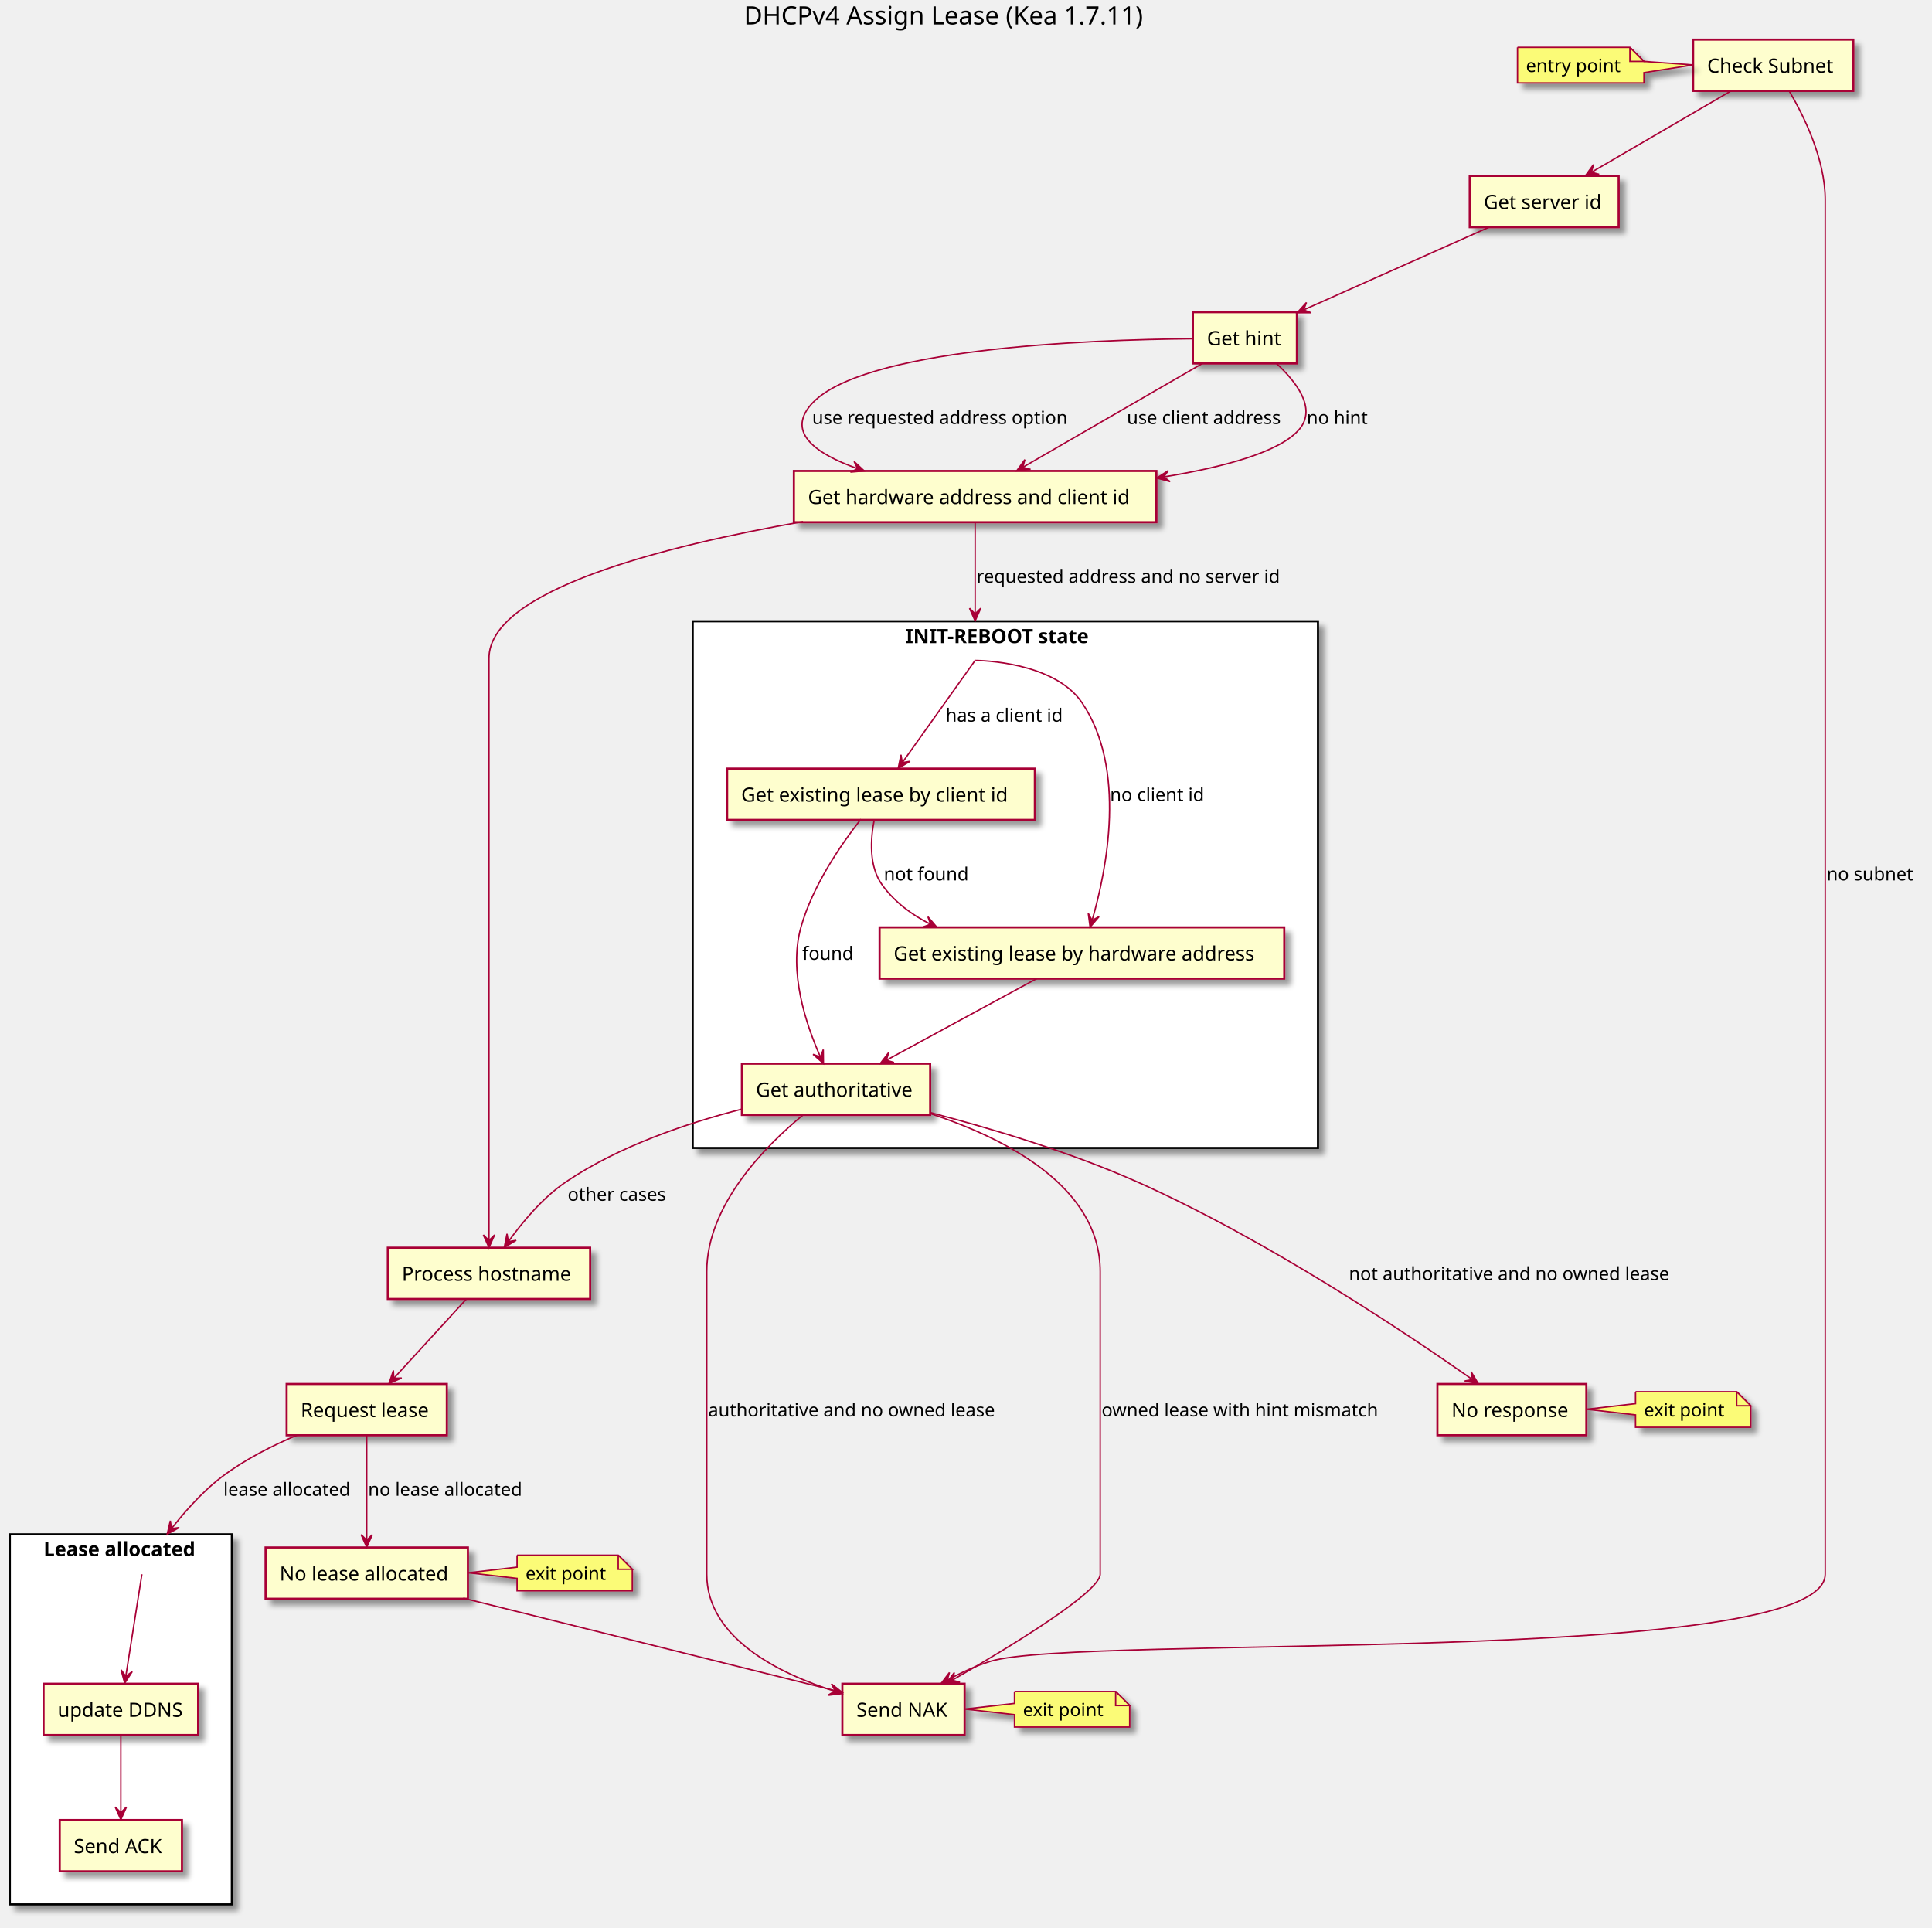
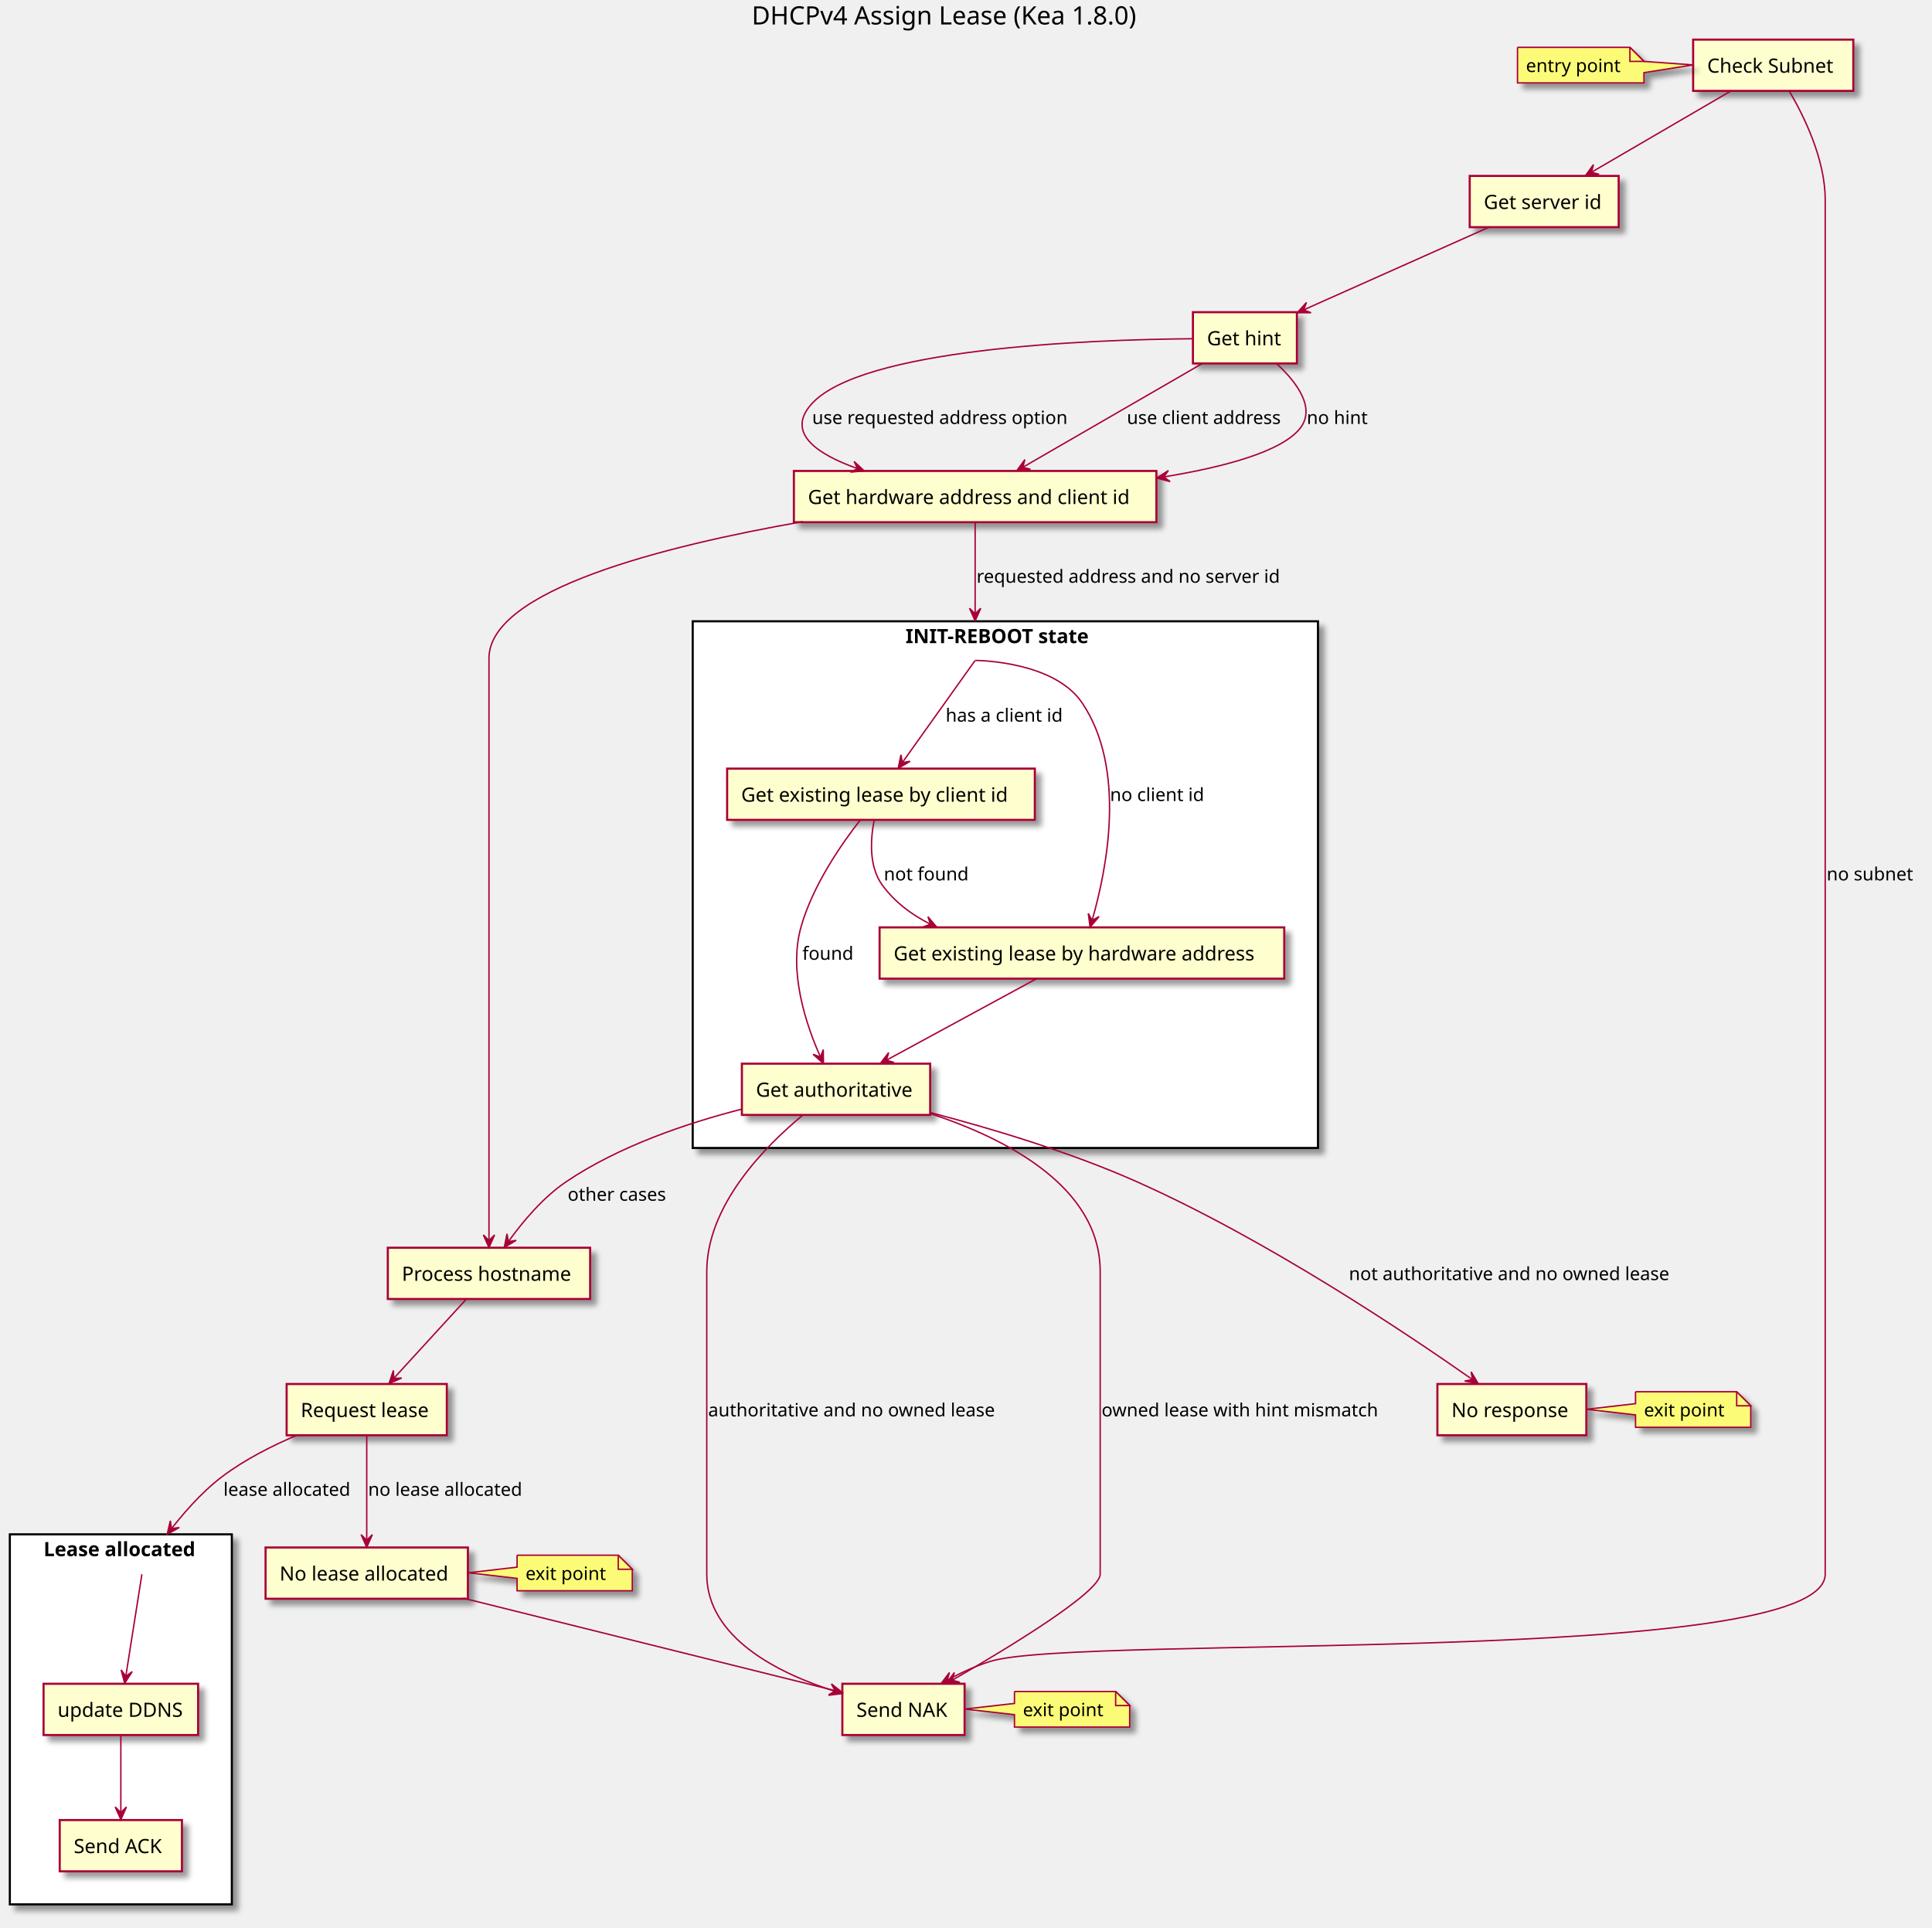
<svg xmlns="http://www.w3.org/2000/svg" contentScriptType="application/ecmascript" contentStyleType="text/css" height="1372px" preserveAspectRatio="none" style="width:1375px;height:1372px;" version="1.1" viewBox="0 0 1375 1372" width="1375px" zoomAndPan="magnify">
  <defs>
-     <filter height="300%" id="f1p3l6kosi5qna" width="300%" x="-1" y="-1">
+     <filter height="300%" id="f1hqawhmrx3191" width="300%" x="-1" y="-1">
      <feGaussianBlur result="blurOut" stdDeviation="2.0" />
      <feColorMatrix in="blurOut" result="blurOut2" type="matrix" values="0 0 0 0 0 0 0 0 0 0 0 0 0 0 0 0 0 0 .4 0" />
      <feOffset dx="4.0" dy="4.0" in="blurOut2" result="blurOut3" />
      <feBlend in="SourceGraphic" in2="blurOut3" mode="normal" />
    </filter>
  </defs>
  <g>
-     <text fill="#000000" font-family="sans-serif" font-size="18" lengthAdjust="spacingAndGlyphs" textLength="298" x="529.5" y="17.402">DHCPv4 Assign Lease (Kea 1.7.11)</text>
-     <rect fill="#FFFFFF" filter="url(#f1p3l6kosi5qna)" height="374.86" style="stroke: #000000; stroke-width: 1.5;" width="445" x="493" y="442.199" />
+     <text fill="#000000" font-family="sans-serif" font-size="18" lengthAdjust="spacingAndGlyphs" textLength="287" x="535" y="17.402">DHCPv4 Assign Lease (Kea 1.8.0)</text>
+     <rect fill="#FFFFFF" filter="url(#f1hqawhmrx3191)" height="374.86" style="stroke: #000000; stroke-width: 1.5;" width="445" x="493" y="442.199" />
    <text fill="#000000" font-family="sans-serif" font-size="14" font-weight="bold" lengthAdjust="spacingAndGlyphs" textLength="142" x="644.5" y="457.734">INIT-REBOOT state</text>
-     <rect fill="#FFFFFF" filter="url(#f1p3l6kosi5qna)" height="263.36" style="stroke: #000000; stroke-width: 1.5;" width="158" x="7" y="1092.059" />
+     <rect fill="#FFFFFF" filter="url(#f1hqawhmrx3191)" height="263.36" style="stroke: #000000; stroke-width: 1.5;" width="158" x="7" y="1092.059" />
    <text fill="#000000" font-family="sans-serif" font-size="14" font-weight="bold" lengthAdjust="spacingAndGlyphs" textLength="110" x="31" y="1107.594">Lease allocated</text>
-     <rect fill="#FEFECE" filter="url(#f1p3l6kosi5qna)" height="36.488" style="stroke: #A80036; stroke-width: 1.5;" width="219" x="517.5" y="547.059" />
+     <rect fill="#FEFECE" filter="url(#f1hqawhmrx3191)" height="36.488" style="stroke: #A80036; stroke-width: 1.5;" width="219" x="517.5" y="547.059" />
    <text fill="#000000" font-family="sans-serif" font-size="14" lengthAdjust="spacingAndGlyphs" textLength="199" x="527.5" y="570.594">Get existing lease by client id</text>
-     <rect fill="#FEFECE" filter="url(#f1p3l6kosi5qna)" height="36.488" style="stroke: #A80036; stroke-width: 1.5;" width="288" x="626" y="660.059" />
+     <rect fill="#FEFECE" filter="url(#f1hqawhmrx3191)" height="36.488" style="stroke: #A80036; stroke-width: 1.5;" width="288" x="626" y="660.059" />
    <text fill="#000000" font-family="sans-serif" font-size="14" lengthAdjust="spacingAndGlyphs" textLength="268" x="636" y="683.594">Get existing lease by hardware address</text>
-     <rect fill="#FEFECE" filter="url(#f1p3l6kosi5qna)" height="36.488" style="stroke: #A80036; stroke-width: 1.5;" width="134" x="528" y="757.059" />
+     <rect fill="#FEFECE" filter="url(#f1hqawhmrx3191)" height="36.488" style="stroke: #A80036; stroke-width: 1.5;" width="134" x="528" y="757.059" />
    <text fill="#000000" font-family="sans-serif" font-size="14" lengthAdjust="spacingAndGlyphs" textLength="114" x="538" y="780.594">Get authoritative</text>
-     <rect fill="#FEFECE" filter="url(#f1p3l6kosi5qna)" height="36.488" style="stroke: #A80036; stroke-width: 1.5;" width="110" x="31" y="1198.419" />
+     <rect fill="#FEFECE" filter="url(#f1hqawhmrx3191)" height="36.488" style="stroke: #A80036; stroke-width: 1.5;" width="110" x="31" y="1198.419" />
    <text fill="#000000" font-family="sans-serif" font-size="14" lengthAdjust="spacingAndGlyphs" textLength="90" x="41" y="1221.954">update DDNS</text>
-     <rect fill="#FEFECE" filter="url(#f1p3l6kosi5qna)" height="36.488" style="stroke: #A80036; stroke-width: 1.5;" width="87" x="42.5" y="1295.419" />
+     <rect fill="#FEFECE" filter="url(#f1hqawhmrx3191)" height="36.488" style="stroke: #A80036; stroke-width: 1.5;" width="87" x="42.5" y="1295.419" />
    <text fill="#000000" font-family="sans-serif" font-size="14" lengthAdjust="spacingAndGlyphs" textLength="67" x="52.5" y="1318.954">Send ACK</text>
-     <rect fill="#FEFECE" filter="url(#f1p3l6kosi5qna)" height="36.488" style="stroke: #A80036; stroke-width: 1.5;" width="114" x="1205" y="28.199" />
+     <rect fill="#FEFECE" filter="url(#f1hqawhmrx3191)" height="36.488" style="stroke: #A80036; stroke-width: 1.5;" width="114" x="1205" y="28.199" />
    <text fill="#000000" font-family="sans-serif" font-size="14" lengthAdjust="spacingAndGlyphs" textLength="94" x="1215" y="51.734">Check Subnet</text>
-     <path d="M1080,33.699 L1080,59.01 A0,0 0 0 0 1080,59.01 L1170,59.01 A0,0 0 0 0 1170,59.01 L1170,51.699 L1205,46.199 L1170,43.699 L1170,43.699 L1160,33.699 L1080,33.699 A0,0 0 0 0 1080,33.699 " fill="#FBFB77" filter="url(#f1p3l6kosi5qna)" style="stroke: #A80036; stroke-width: 1.0;" />
+     <path d="M1080,33.699 L1080,59.01 A0,0 0 0 0 1080,59.01 L1170,59.01 A0,0 0 0 0 1170,59.01 L1170,51.699 L1205,46.199 L1170,43.699 L1170,43.699 L1160,33.699 L1080,33.699 A0,0 0 0 0 1080,33.699 " fill="#FBFB77" filter="url(#f1hqawhmrx3191)" style="stroke: #A80036; stroke-width: 1.0;" />
    <path d="M1160,33.699 L1160,43.699 L1170,43.699 L1160,33.699 " fill="#FBFB77" style="stroke: #A80036; stroke-width: 1.0;" />
    <text fill="#000000" font-family="sans-serif" font-size="13" lengthAdjust="spacingAndGlyphs" textLength="69" x="1086" y="51.268">entry point</text>
-     <rect fill="#FEFECE" filter="url(#f1p3l6kosi5qna)" height="36.488" style="stroke: #A80036; stroke-width: 1.5;" width="106" x="1046" y="125.199" />
+     <rect fill="#FEFECE" filter="url(#f1hqawhmrx3191)" height="36.488" style="stroke: #A80036; stroke-width: 1.5;" width="106" x="1046" y="125.199" />
    <text fill="#000000" font-family="sans-serif" font-size="14" lengthAdjust="spacingAndGlyphs" textLength="86" x="1056" y="148.734">Get server id</text>
-     <rect fill="#FEFECE" filter="url(#f1p3l6kosi5qna)" height="36.488" style="stroke: #A80036; stroke-width: 1.5;" width="74" x="849" y="222.199" />
+     <rect fill="#FEFECE" filter="url(#f1hqawhmrx3191)" height="36.488" style="stroke: #A80036; stroke-width: 1.5;" width="74" x="849" y="222.199" />
    <text fill="#000000" font-family="sans-serif" font-size="14" lengthAdjust="spacingAndGlyphs" textLength="54" x="859" y="245.734">Get hint</text>
-     <rect fill="#FEFECE" filter="url(#f1p3l6kosi5qna)" height="36.488" style="stroke: #A80036; stroke-width: 1.5;" width="258" x="565" y="335.199" />
+     <rect fill="#FEFECE" filter="url(#f1hqawhmrx3191)" height="36.488" style="stroke: #A80036; stroke-width: 1.5;" width="258" x="565" y="335.199" />
    <text fill="#000000" font-family="sans-serif" font-size="14" lengthAdjust="spacingAndGlyphs" textLength="238" x="575" y="358.734">Get hardware address and client id</text>
-     <rect fill="#FEFECE" filter="url(#f1p3l6kosi5qna)" height="36.488" style="stroke: #A80036; stroke-width: 1.5;" width="144" x="276" y="888.059" />
+     <rect fill="#FEFECE" filter="url(#f1hqawhmrx3191)" height="36.488" style="stroke: #A80036; stroke-width: 1.5;" width="144" x="276" y="888.059" />
    <text fill="#000000" font-family="sans-serif" font-size="14" lengthAdjust="spacingAndGlyphs" textLength="124" x="286" y="911.594">Process hostname</text>
-     <rect fill="#FEFECE" filter="url(#f1p3l6kosi5qna)" height="36.488" style="stroke: #A80036; stroke-width: 1.5;" width="114" x="204" y="985.059" />
+     <rect fill="#FEFECE" filter="url(#f1hqawhmrx3191)" height="36.488" style="stroke: #A80036; stroke-width: 1.5;" width="114" x="204" y="985.059" />
    <text fill="#000000" font-family="sans-serif" font-size="14" lengthAdjust="spacingAndGlyphs" textLength="94" x="214" y="1008.594">Request lease</text>
-     <rect fill="#FEFECE" filter="url(#f1p3l6kosi5qna)" height="36.488" style="stroke: #A80036; stroke-width: 1.5;" width="144" x="189" y="1101.419" />
+     <rect fill="#FEFECE" filter="url(#f1hqawhmrx3191)" height="36.488" style="stroke: #A80036; stroke-width: 1.5;" width="144" x="189" y="1101.419" />
    <text fill="#000000" font-family="sans-serif" font-size="14" lengthAdjust="spacingAndGlyphs" textLength="124" x="199" y="1124.954">No lease allocated</text>
-     <path d="M368,1106.919 L368,1115.419 L333.27,1119.419 L368,1123.419 L368,1132.23 A0,0 0 0 0 368,1132.23 L450,1132.23 A0,0 0 0 0 450,1132.23 L450,1116.919 L440,1106.919 L368,1106.919 A0,0 0 0 0 368,1106.919 " fill="#FBFB77" filter="url(#f1p3l6kosi5qna)" style="stroke: #A80036; stroke-width: 1.0;" />
+     <path d="M368,1106.919 L368,1115.419 L333.27,1119.419 L368,1123.419 L368,1132.23 A0,0 0 0 0 368,1132.23 L450,1132.23 A0,0 0 0 0 450,1132.23 L450,1116.919 L440,1106.919 L368,1106.919 A0,0 0 0 0 368,1106.919 " fill="#FBFB77" filter="url(#f1hqawhmrx3191)" style="stroke: #A80036; stroke-width: 1.0;" />
    <path d="M440,1106.919 L440,1116.919 L450,1116.919 L440,1106.919 " fill="#FBFB77" style="stroke: #A80036; stroke-width: 1.0;" />
    <text fill="#000000" font-family="sans-serif" font-size="13" lengthAdjust="spacingAndGlyphs" textLength="61" x="374" y="1124.488">exit point</text>
-     <rect fill="#FEFECE" filter="url(#f1p3l6kosi5qna)" height="36.488" style="stroke: #A80036; stroke-width: 1.5;" width="87" x="599.5" y="1198.419" />
+     <rect fill="#FEFECE" filter="url(#f1hqawhmrx3191)" height="36.488" style="stroke: #A80036; stroke-width: 1.5;" width="87" x="599.5" y="1198.419" />
    <text fill="#000000" font-family="sans-serif" font-size="14" lengthAdjust="spacingAndGlyphs" textLength="67" x="609.5" y="1221.954">Send NAK</text>
-     <path d="M722,1203.919 L722,1212.419 L686.59,1216.419 L722,1220.419 L722,1229.23 A0,0 0 0 0 722,1229.23 L804,1229.23 A0,0 0 0 0 804,1229.23 L804,1213.919 L794,1203.919 L722,1203.919 A0,0 0 0 0 722,1203.919 " fill="#FBFB77" filter="url(#f1p3l6kosi5qna)" style="stroke: #A80036; stroke-width: 1.0;" />
+     <path d="M722,1203.919 L722,1212.419 L686.59,1216.419 L722,1220.419 L722,1229.23 A0,0 0 0 0 722,1229.23 L804,1229.23 A0,0 0 0 0 804,1229.23 L804,1213.919 L794,1203.919 L722,1203.919 A0,0 0 0 0 722,1203.919 " fill="#FBFB77" filter="url(#f1hqawhmrx3191)" style="stroke: #A80036; stroke-width: 1.0;" />
    <path d="M794,1203.919 L794,1213.919 L804,1213.919 L794,1203.919 " fill="#FBFB77" style="stroke: #A80036; stroke-width: 1.0;" />
    <text fill="#000000" font-family="sans-serif" font-size="13" lengthAdjust="spacingAndGlyphs" textLength="61" x="728" y="1221.488">exit point</text>
-     <rect fill="#FEFECE" filter="url(#f1p3l6kosi5qna)" height="36.488" style="stroke: #A80036; stroke-width: 1.5;" width="106" x="1023" y="985.059" />
+     <rect fill="#FEFECE" filter="url(#f1hqawhmrx3191)" height="36.488" style="stroke: #A80036; stroke-width: 1.5;" width="106" x="1023" y="985.059" />
    <text fill="#000000" font-family="sans-serif" font-size="14" lengthAdjust="spacingAndGlyphs" textLength="86" x="1033" y="1008.594">No response</text>
-     <path d="M1164,990.559 L1164,999.059 L1129.16,1003.059 L1164,1007.059 L1164,1015.87 A0,0 0 0 0 1164,1015.87 L1246,1015.87 A0,0 0 0 0 1246,1015.87 L1246,1000.559 L1236,990.559 L1164,990.559 A0,0 0 0 0 1164,990.559 " fill="#FBFB77" filter="url(#f1p3l6kosi5qna)" style="stroke: #A80036; stroke-width: 1.0;" />
+     <path d="M1164,990.559 L1164,999.059 L1129.16,1003.059 L1164,1007.059 L1164,1015.87 A0,0 0 0 0 1164,1015.87 L1246,1015.87 A0,0 0 0 0 1246,1015.87 L1246,1000.559 L1236,990.559 L1164,990.559 A0,0 0 0 0 1164,990.559 " fill="#FBFB77" filter="url(#f1hqawhmrx3191)" style="stroke: #A80036; stroke-width: 1.0;" />
    <path d="M1236,990.559 L1236,1000.559 L1246,1000.559 L1236,990.559 " fill="#FBFB77" style="stroke: #A80036; stroke-width: 1.0;" />
    <text fill="#000000" font-family="sans-serif" font-size="13" lengthAdjust="spacingAndGlyphs" textLength="61" x="1170" y="1008.128">exit point</text>
    <path d="M1232.48,64.399 C1204.44,80.749 1162.31,105.299 1132.9,122.439 " fill="none" id="subnet-&gt;server_id" style="stroke: #A80036; stroke-width: 1.0;" />
    <polygon fill="#A80036" points="1128.3,125.119,1138.091,124.058,1132.623,122.608,1134.073,117.14,1128.3,125.119" style="stroke: #A80036; stroke-width: 1.0;" />
    <path d="M1273.1,64.279 C1284,82.719 1299,113.349 1299,142.199 C1299,142.199 1299,142.199 1299,1120.419 C1299,1186.779 768.46,1163.029 705,1182.419 C694.58,1185.599 683.88,1190.589 674.36,1195.729 " fill="none" id="subnet-&gt;nak" style="stroke: #A80036; stroke-width: 1.0;" />
    <polygon fill="#A80036" points="669.79,1198.249,679.602,1197.4,674.167,1195.832,675.735,1190.397,669.79,1198.249" style="stroke: #A80036; stroke-width: 1.0;" />
    <text fill="#000000" font-family="sans-serif" font-size="13" lengthAdjust="spacingAndGlyphs" textLength="63" x="1300" y="626.628">no subnet</text>
    <path d="M1060.43,161.399 C1022.99,178.099 966.32,203.369 927.82,220.549 " fill="none" id="server_id-&gt;hint" style="stroke: #A80036; stroke-width: 1.0;" />
    <polygon fill="#A80036" points="923.21,222.599,933.059,222.594,927.778,220.566,929.806,215.285,923.21,222.599" style="stroke: #A80036; stroke-width: 1.0;" />
    <path d="M848.75,241.089 C774.38,241.739 611.66,247.869 577,288.199 C559.81,308.199 581.08,323.079 609.99,333.419 " fill="none" id="hint-&gt;ident" style="stroke: #A80036; stroke-width: 1.0;" />
    <polygon fill="#A80036" points="615.08,335.169,607.873,328.457,610.352,333.541,605.268,336.02,615.08,335.169" style="stroke: #A80036; stroke-width: 1.0;" />
    <text fill="#000000" font-family="sans-serif" font-size="13" lengthAdjust="spacingAndGlyphs" textLength="186" x="578" y="301.768">use requested address option</text>
    <path d="M856.42,258.299 C821.75,278.339 764.41,311.499 727.95,332.569 " fill="none" id="hint-&gt;ident-1" style="stroke: #A80036; stroke-width: 1.0;" />
    <polygon fill="#A80036" points="723.61,335.079,733.404,334.042,727.94,332.579,729.403,327.114,723.61,335.079" style="stroke: #A80036; stroke-width: 1.0;" />
    <text fill="#000000" font-family="sans-serif" font-size="13" lengthAdjust="spacingAndGlyphs" textLength="114" x="802" y="301.768">use client address</text>
    <path d="M908.07,258.349 C922.64,271.739 937.02,290.489 925,305.199 C911.63,321.559 871.46,332.369 828.28,339.449 " fill="none" id="hint-&gt;ident-2" style="stroke: #A80036; stroke-width: 1.0;" />
    <polygon fill="#A80036" points="823.28,340.249,832.796,342.787,828.218,339.464,831.54,334.886,823.28,340.249" style="stroke: #A80036; stroke-width: 1.0;" />
    <text fill="#000000" font-family="sans-serif" font-size="13" lengthAdjust="spacingAndGlyphs" textLength="45" x="930" y="301.768">no hint</text>
    <path d="M694,371.569 C694,387.314 694,411.057 694,431.109 C694,433.616 694,436.065 694,438.433 C694,439.617 694,440.781 694,441.923 " fill="none" id="ident-&gt;init_reboot" style="stroke: #A80036; stroke-width: 1.0;" />
    <polygon fill="#A80036" points="694,441.923,698,432.923,694,436.923,690,432.923,694,441.923" style="stroke: #A80036; stroke-width: 1.0;" />
    <text fill="#000000" font-family="sans-serif" font-size="13" lengthAdjust="spacingAndGlyphs" textLength="220" x="695" y="414.768">requested address and no server id</text>
    <path d="M571.53,371.249 C471.99,388.659 348,420.079 348,468.559 C348,468.559 348,468.559 348,776.059 C348,813.489 348,857.019 348,882.739 " fill="none" id="ident-&gt;hostname" style="stroke: #A80036; stroke-width: 1.0;" />
    <polygon fill="#A80036" points="348,887.949,352,878.949,348,882.949,344,878.949,348,887.949" style="stroke: #A80036; stroke-width: 1.0;" />
    <path d="M693.95,470.129 C692.56,472.079 661.57,515.549 642.25,542.659 " fill="none" id="init_reboot-&gt;by_client_id" style="stroke: #A80036; stroke-width: 1.0;" />
    <polygon fill="#A80036" points="639.25,546.869,647.729,541.859,642.151,542.797,641.213,537.218,639.25,546.869" style="stroke: #A80036; stroke-width: 1.0;" />
    <text fill="#000000" font-family="sans-serif" font-size="13" lengthAdjust="spacingAndGlyphs" textLength="88" x="673" y="513.628">has a client id</text>
    <path d="M694.16,470.059 C697.44,470.089 750.21,470.969 770,500.059 C802.04,547.159 787.68,618.859 777.31,654.839 " fill="none" id="init_reboot-&gt;by_hw_addr" style="stroke: #A80036; stroke-width: 1.0;" />
    <polygon fill="#A80036" points="775.82,659.879,782.201,652.377,777.233,655.083,774.527,650.116,775.82,659.879" style="stroke: #A80036; stroke-width: 1.0;" />
    <text fill="#000000" font-family="sans-serif" font-size="13" lengthAdjust="spacingAndGlyphs" textLength="71" x="790" y="570.128">no client id</text>
    <path d="M612.69,583.059 C598.68,600.919 578.27,630.469 570,660.059 C561.14,691.759 573.59,729.129 583.87,752.209 " fill="none" id="by_client_id-&gt;authoritative" style="stroke: #A80036; stroke-width: 1.0;" />
    <polygon fill="#A80036" points="586.03,756.909,585.922,747.061,583.949,752.363,578.647,750.39,586.03,756.909" style="stroke: #A80036; stroke-width: 1.0;" />
    <text fill="#000000" font-family="sans-serif" font-size="13" lengthAdjust="spacingAndGlyphs" textLength="37" x="571" y="683.128">found</text>
    <path d="M622.24,583.259 C619.47,597.219 618.2,616.709 628,630.059 C636.84,642.099 648.87,651.099 662.21,657.819 " fill="none" id="by_client_id-&gt;by_hw_addr" style="stroke: #A80036; stroke-width: 1.0;" />
    <polygon fill="#A80036" points="666.79,660.009,660.413,652.503,662.284,657.842,656.946,659.713,666.79,660.009" style="stroke: #A80036; stroke-width: 1.0;" />
    <text fill="#000000" font-family="sans-serif" font-size="13" lengthAdjust="spacingAndGlyphs" textLength="62" x="629" y="626.628">not found</text>
    <path d="M738.31,696.259 C708.08,712.669 662.6,737.359 631.01,754.509 " fill="none" id="by_hw_addr-&gt;authoritative" style="stroke: #A80036; stroke-width: 1.0;" />
    <polygon fill="#A80036" points="626.46,756.979,636.278,756.206,630.856,754.596,632.465,749.173,626.46,756.979" style="stroke: #A80036; stroke-width: 1.0;" />
    <path d="M662.09,791.859 C705.06,803.089 761.47,819.899 809,841.059 C901.17,882.079 1000.65,948.709 1047.95,981.909 " fill="none" id="authoritative-&gt;no_response" style="stroke: #A80036; stroke-width: 1.0;" />
    <polygon fill="#A80036" points="1052.08,984.829,1047.017,976.382,1047.989,981.954,1042.417,982.927,1052.08,984.829" style="stroke: #A80036; stroke-width: 1.0;" />
    <text fill="#000000" font-family="sans-serif" font-size="13" lengthAdjust="spacingAndGlyphs" textLength="233" x="960" y="911.128">not authoritative and no owned lease</text>
    <path d="M662.08,792.579 C716.07,810.359 783,844.599 783,905.059 C783,905.059 783,905.059 783,1120.419 C783,1133.099 719.28,1171.909 677.82,1195.819 " fill="none" id="authoritative-&gt;nak" style="stroke: #A80036; stroke-width: 1.0;" />
    <polygon fill="#A80036" points="673.38,1198.369,683.178,1197.37,677.72,1195.886,679.204,1190.427,673.38,1198.369" style="stroke: #A80036; stroke-width: 1.0;" />
    <text fill="#000000" font-family="sans-serif" font-size="13" lengthAdjust="spacingAndGlyphs" textLength="203" x="784" y="1008.128">owned lease with hint mismatch</text>
    <path d="M571.78,793.329 C544.53,815.779 503,857.749 503,905.059 C503,905.059 503,905.059 503,1120.419 C503,1165.859 554.13,1191.079 594.59,1203.909 " fill="none" id="authoritative-&gt;nak-1" style="stroke: #A80036; stroke-width: 1.0;" />
    <polygon fill="#A80036" points="599.47,1205.419,592.043,1198.951,594.691,1203.95,589.692,1206.598,599.47,1205.419" style="stroke: #A80036; stroke-width: 1.0;" />
    <text fill="#000000" font-family="sans-serif" font-size="13" lengthAdjust="spacingAndGlyphs" textLength="208" x="504" y="1008.128">authoritative and no owned lease</text>
    <path d="M527.91,789.429 C489.09,799.359 440.63,815.659 403,841.059 C386.38,852.269 371.81,869.789 361.85,883.659 " fill="none" id="authoritative-&gt;hostname" style="stroke: #A80036; stroke-width: 1.0;" />
    <polygon fill="#A80036" points="358.91,887.839,367.369,882.796,361.795,883.755,360.835,878.18,358.91,887.839" style="stroke: #A80036; stroke-width: 1.0;" />
    <text fill="#000000" font-family="sans-serif" font-size="13" lengthAdjust="spacingAndGlyphs" textLength="72" x="404" y="854.628">other cases</text>
    <path d="M332.04,924.479 C317.45,940.419 295.83,964.029 280.28,981.009 " fill="none" id="hostname-&gt;allocate" style="stroke: #A80036; stroke-width: 1.0;" />
    <polygon fill="#A80036" points="276.86,984.749,285.886,980.808,280.235,981.06,279.983,975.409,276.86,984.749" style="stroke: #A80036; stroke-width: 1.0;" />
    <path d="M212.16,1021.149 C194.16,1028.739 174.22,1038.779 158,1051.059 C150.43,1056.794 143.183,1063.702 136.547,1070.879 C133.229,1074.467 130.063,1078.123 127.086,1081.732 C125.598,1083.537 124.157,1085.33 122.767,1087.098 C122.072,1087.981 121.39,1088.859 120.722,1089.728 C120.388,1090.162 120.057,1090.595 119.729,1091.025 C119.566,1091.241 119.403,1091.455 119.241,1091.669 C119.16,1091.776 119.079,1091.883 118.999,1091.99 " fill="none" id="allocate-&gt;allocated" style="stroke: #A80036; stroke-width: 1.0;" />
    <polygon fill="#A80036" points="118.999,1091.99,127.614,1087.217,122.011,1087.999,121.229,1082.397,118.999,1091.99" style="stroke: #A80036; stroke-width: 1.0;" />
    <text fill="#000000" font-family="sans-serif" font-size="13" lengthAdjust="spacingAndGlyphs" textLength="93" x="159" y="1064.628">lease allocated</text>
    <path d="M100.99,1120.489 C100.68,1122.439 93.91,1165.319 89.58,1192.769 " fill="none" id="allocated-&gt;ddns" style="stroke: #A80036; stroke-width: 1.0;" />
    <polygon fill="#A80036" points="88.74,1198.039,94.103,1189.779,89.525,1193.101,86.203,1188.523,88.74,1198.039" style="stroke: #A80036; stroke-width: 1.0;" />
    <path d="M86,1234.839 C86,1250.379 86,1273.199 86,1290.079 " fill="none" id="ddns-&gt;ack" style="stroke: #A80036; stroke-width: 1.0;" />
    <polygon fill="#A80036" points="86,1295.109,90,1286.109,86,1290.109,82,1286.109,86,1295.109" style="stroke: #A80036; stroke-width: 1.0;" />
    <path d="M261,1021.429 C261,1041.439 261,1074.379 261,1096.229 " fill="none" id="allocate-&gt;failed" style="stroke: #A80036; stroke-width: 1.0;" />
    <polygon fill="#A80036" points="261,1101.259,265,1092.259,261,1096.259,257,1092.259,261,1101.259" style="stroke: #A80036; stroke-width: 1.0;" />
    <text fill="#000000" font-family="sans-serif" font-size="13" lengthAdjust="spacingAndGlyphs" textLength="113" x="262" y="1064.628">no lease allocated</text>
    <path d="M329.74,1137.509 C406.04,1156.489 527.27,1186.639 594.35,1203.319 " fill="none" id="failed-&gt;nak" style="stroke: #A80036; stroke-width: 1.0;" />
    <polygon fill="#A80036" points="599.48,1204.599,591.719,1198.536,594.629,1203.387,589.779,1206.297,599.48,1204.599" style="stroke: #A80036; stroke-width: 1.0;" />
  </g>
</svg>
